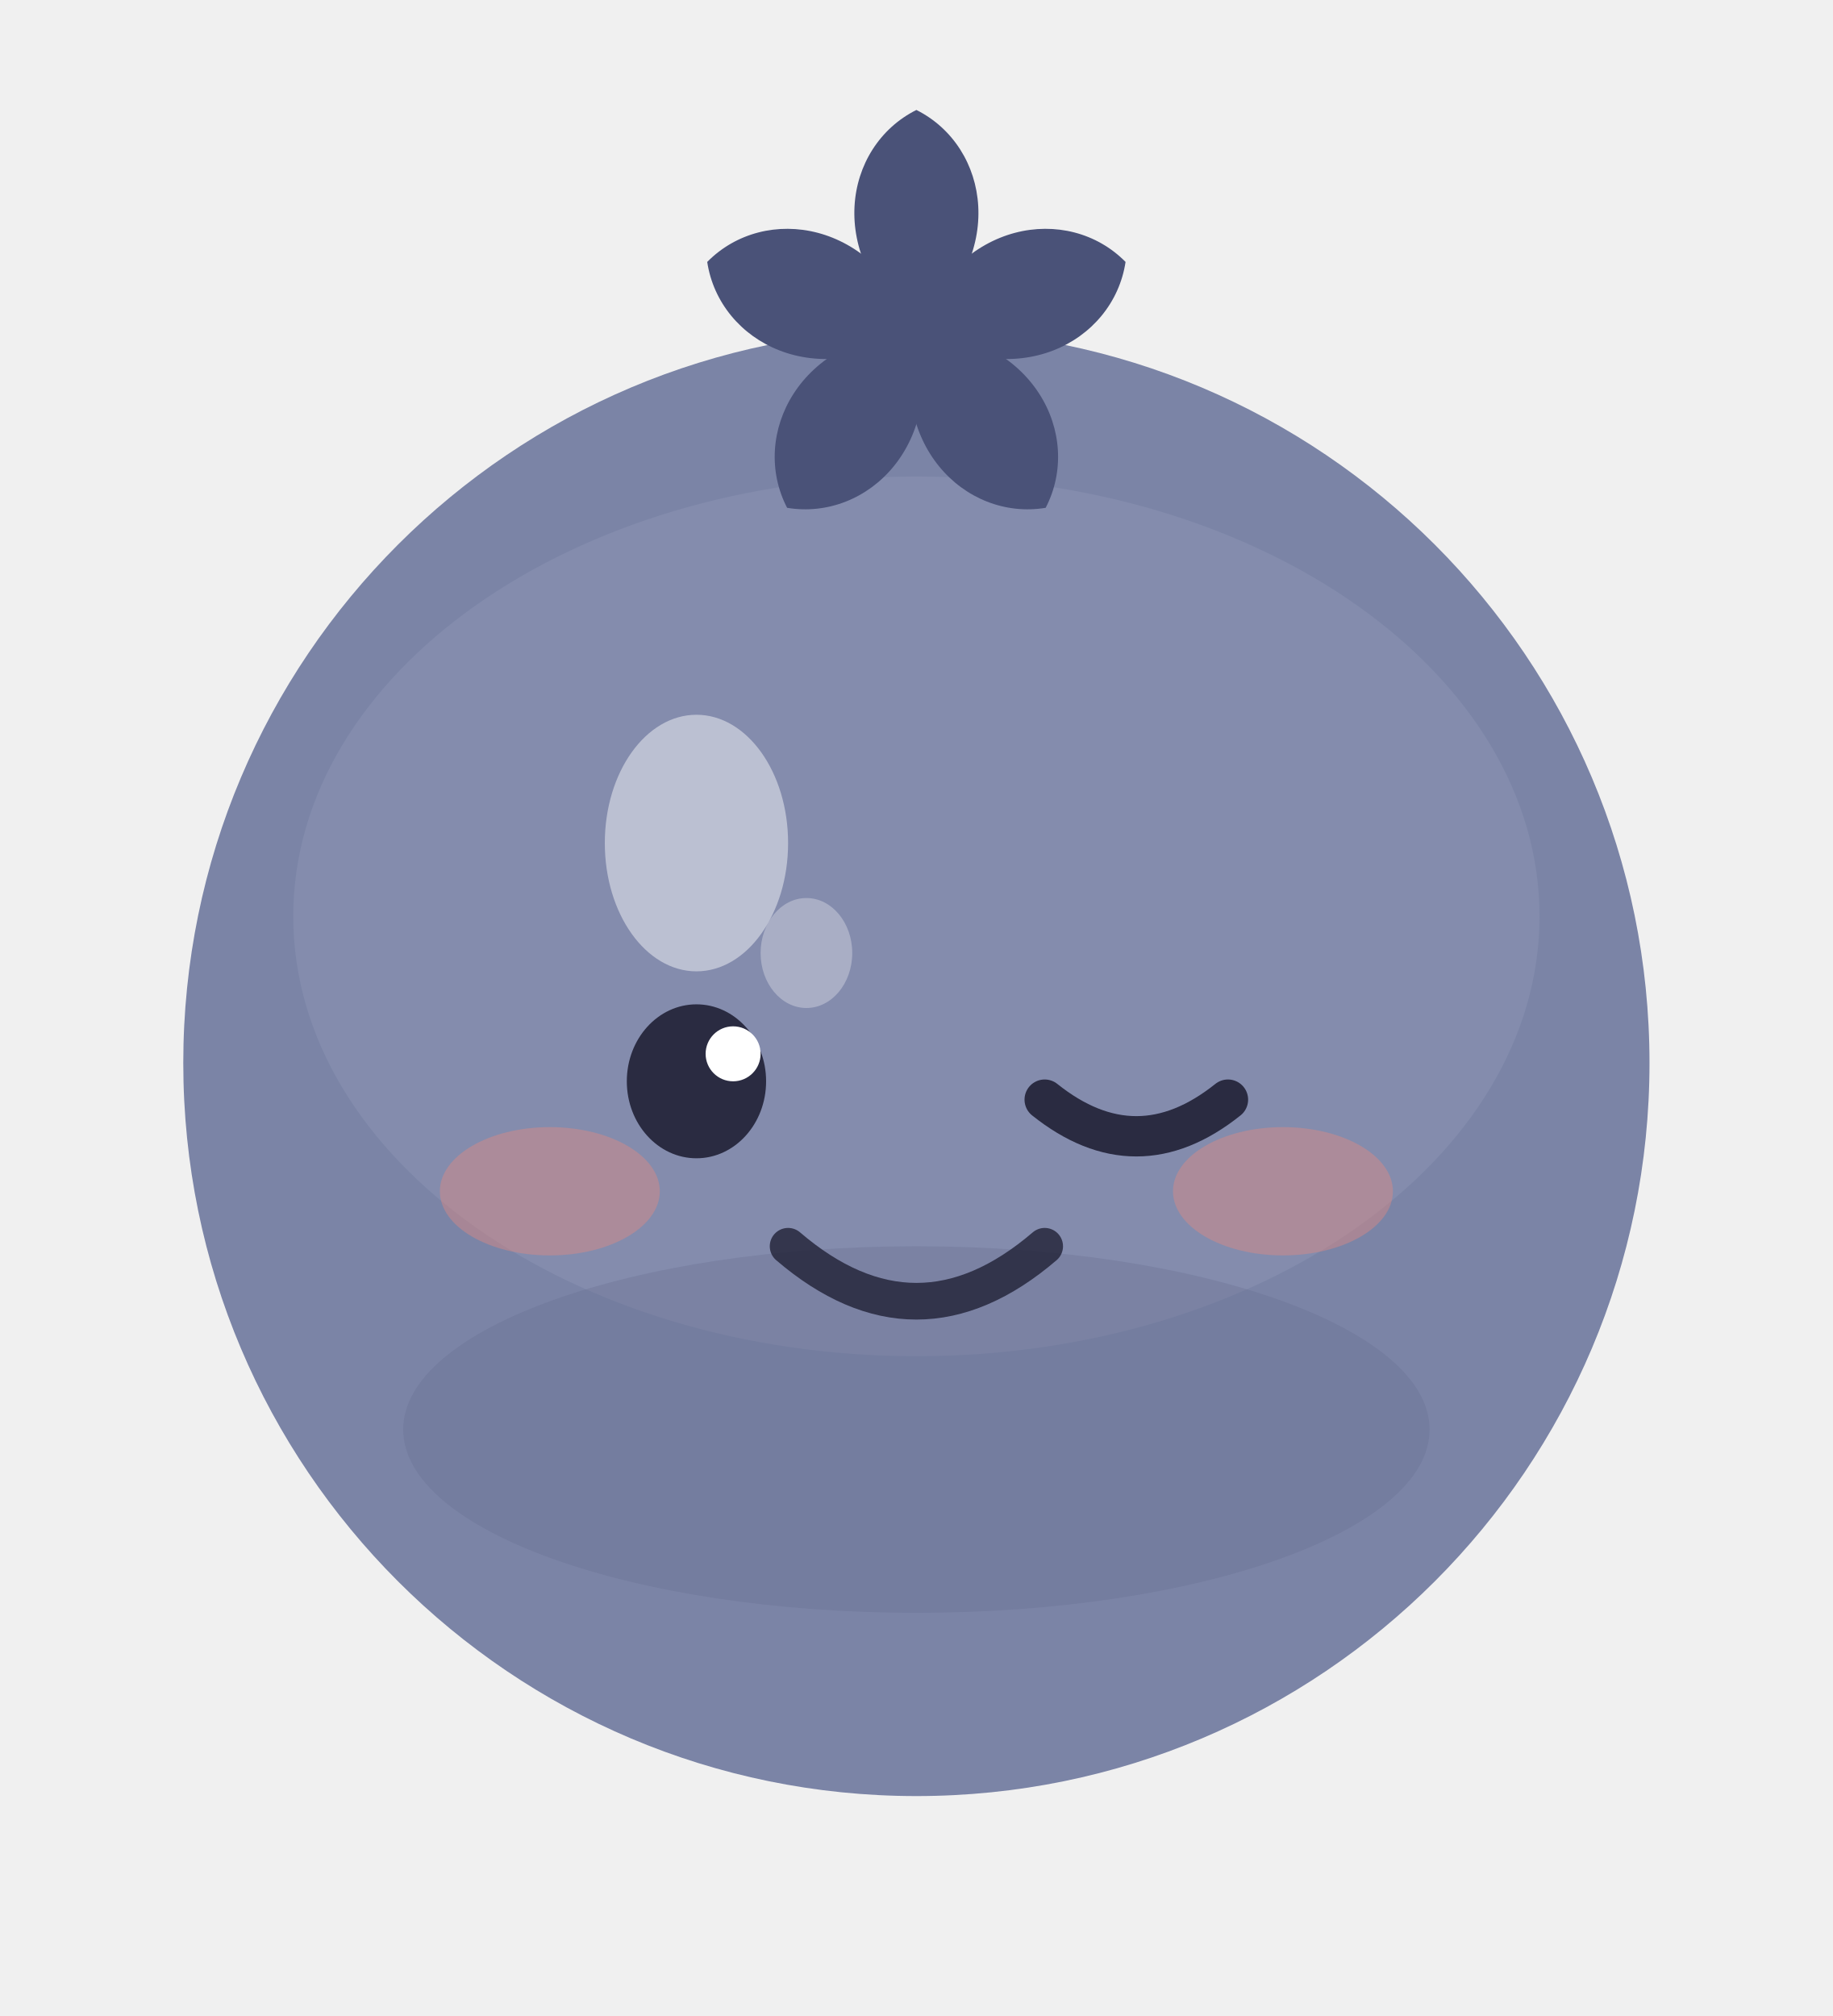
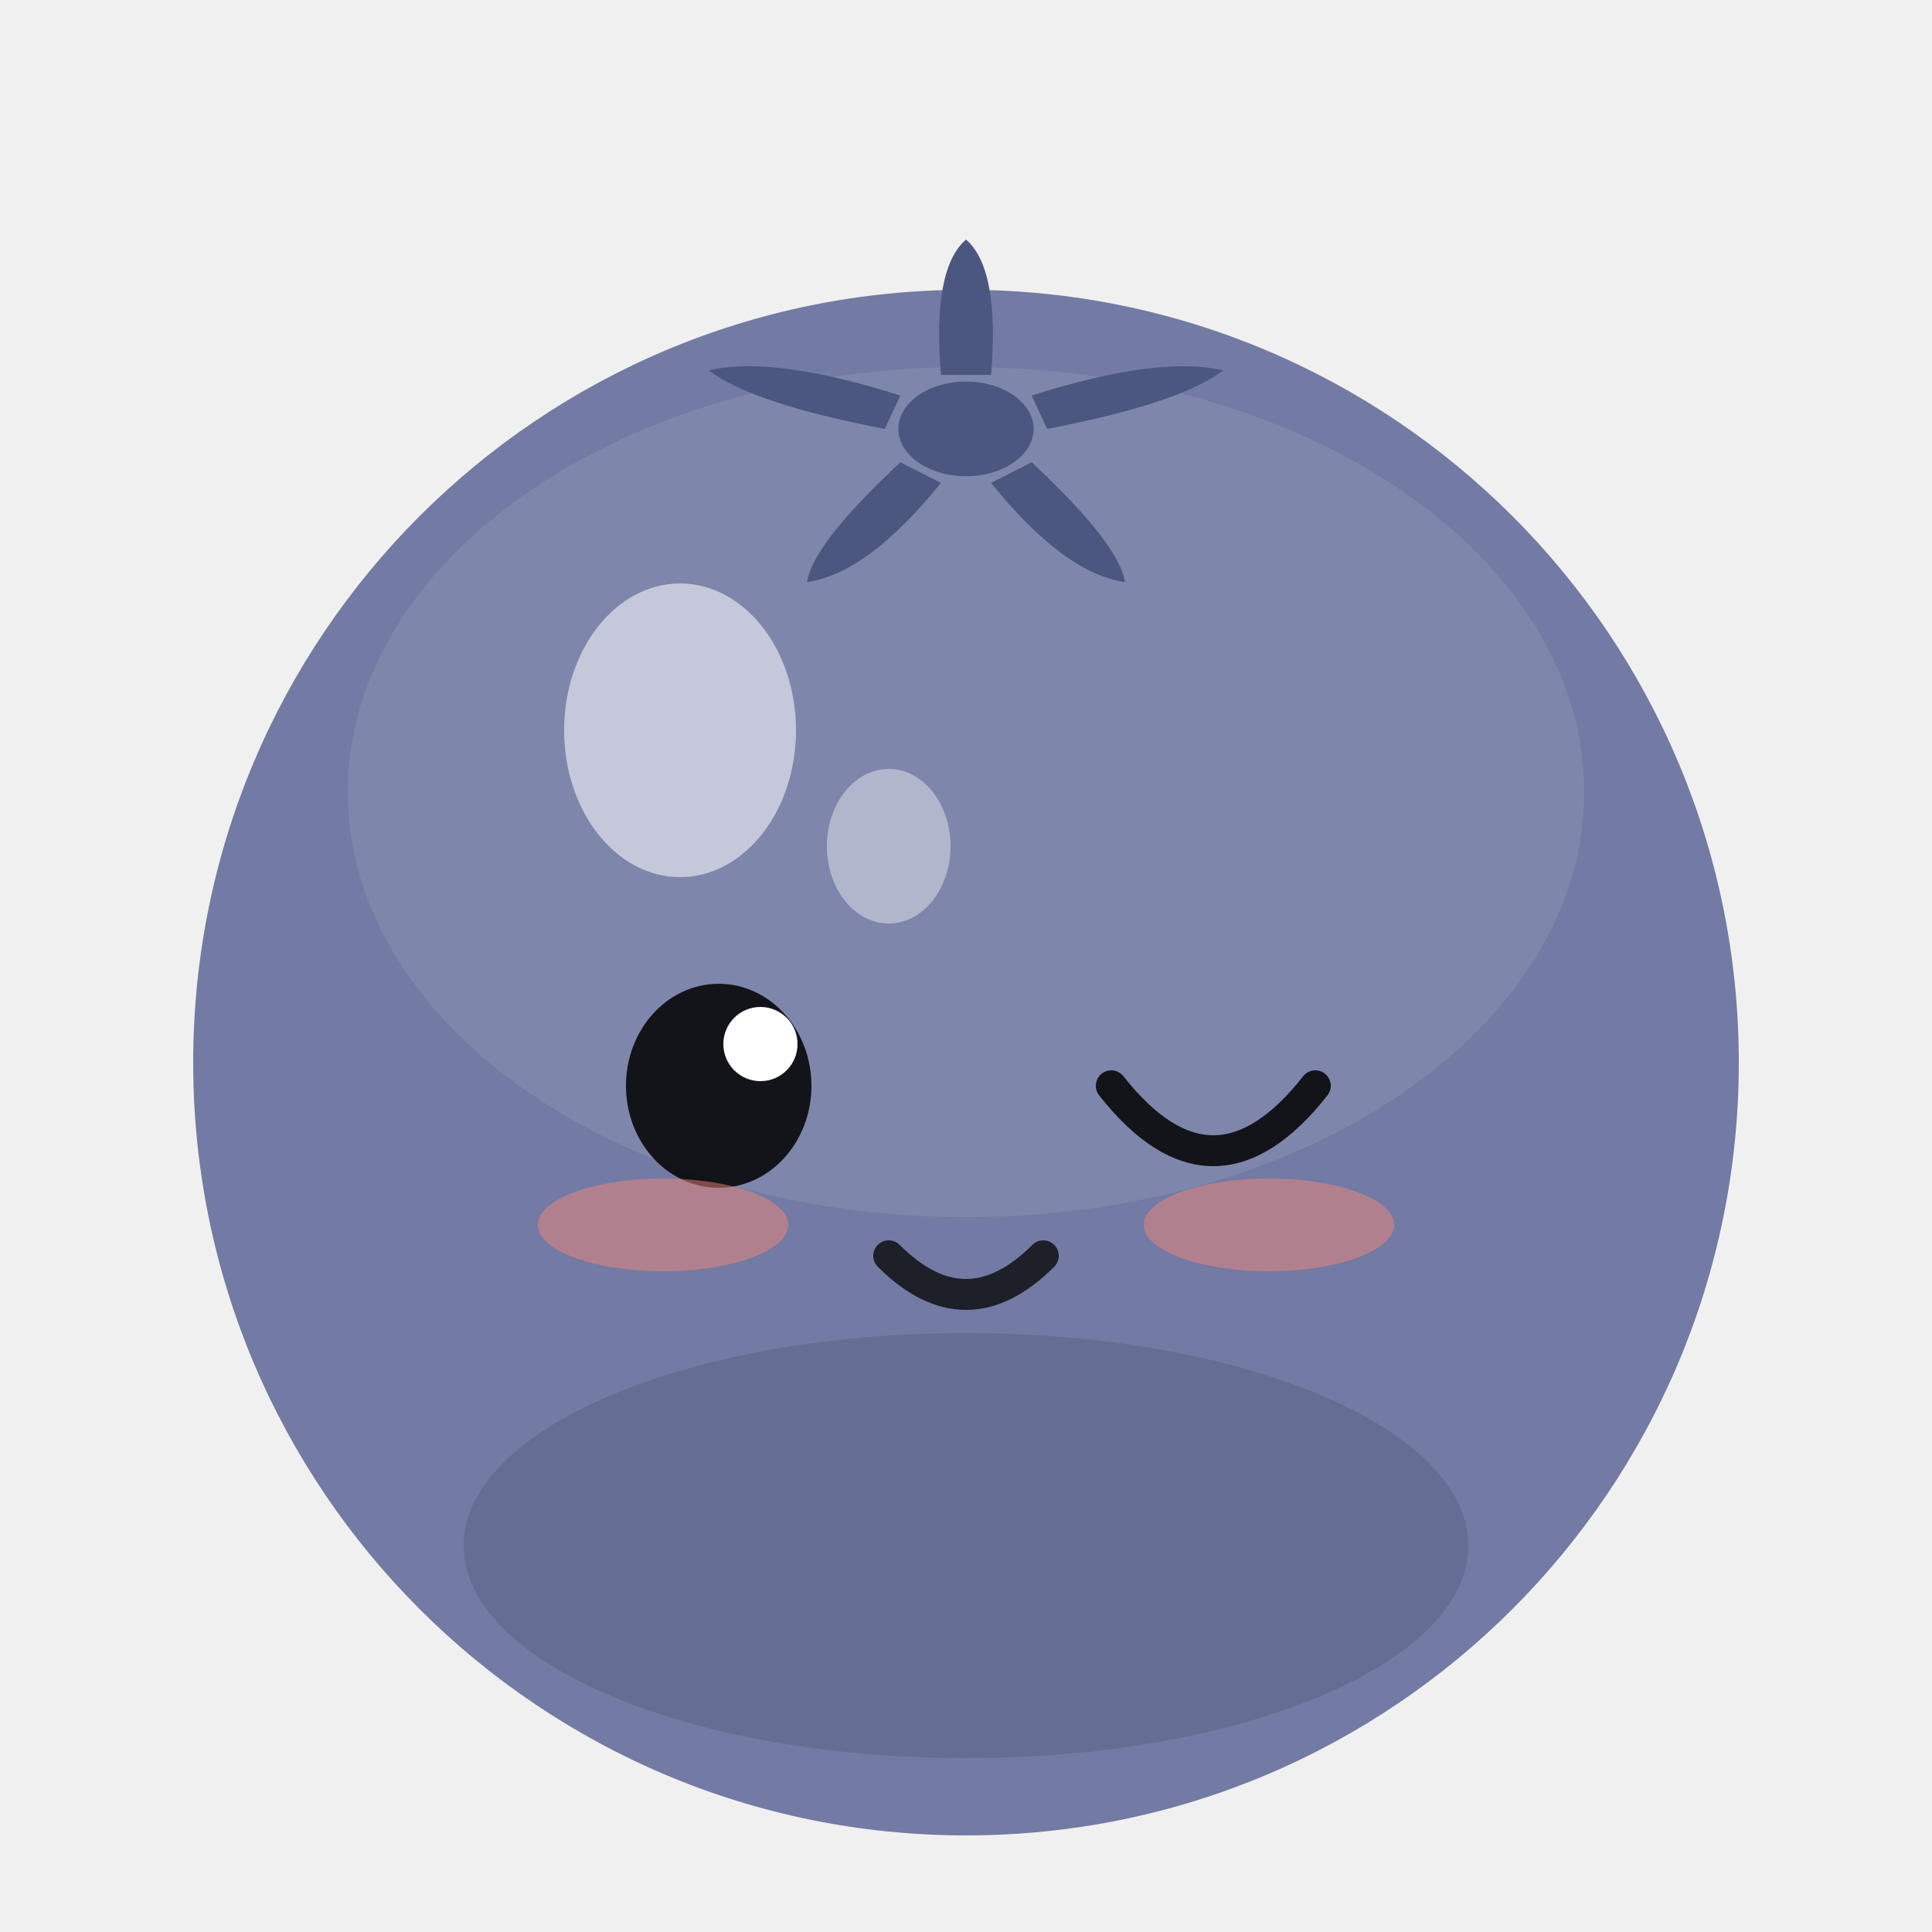
- <svg xmlns="http://www.w3.org/2000/svg" viewBox="0 0 100 110" width="100" height="110">
-   <circle cx="50" cy="58" r="40" fill="#7B84A6" />
-   <ellipse cx="50" cy="50" rx="34" ry="24" fill="#8D96B5" opacity="0.45" />
-   <ellipse cx="50" cy="78" rx="28" ry="10" fill="#636B8E" opacity="0.3" />
-   <g transform="translate(50,18)">
-     <path d="M0,-12 C4,-10 5,-4 0,0 C-5,-4 -4,-10 0,-12Z" fill="#4A5278" />
-     <path d="M0,-12 C4,-10 5,-4 0,0 C-5,-4 -4,-10 0,-12Z" fill="#4A5278" transform="rotate(72)" />
-     <path d="M0,-12 C4,-10 5,-4 0,0 C-5,-4 -4,-10 0,-12Z" fill="#4A5278" transform="rotate(144)" />
-     <path d="M0,-12 C4,-10 5,-4 0,0 C-5,-4 -4,-10 0,-12Z" fill="#4A5278" transform="rotate(216)" />
-     <path d="M0,-12 C4,-10 5,-4 0,0 C-5,-4 -4,-10 0,-12Z" fill="#4A5278" transform="rotate(288)" />
-     <circle r="4" fill="#4A5278" />
-   </g>
-   <ellipse cx="38" cy="46" rx="5" ry="7" fill="white" opacity="0.45" />
-   <ellipse cx="44" cy="52" rx="2.5" ry="3" fill="white" opacity="0.3" />
-   <ellipse cx="38" cy="59" rx="3.8" ry="4.2" fill="#1a1a2e" opacity="0.85" />
-   <circle cx="40" cy="57.5" r="1.5" fill="white" />
-   <path d="M57 60 Q62 64 67 60" fill="none" stroke="#1a1a2e" stroke-opacity="0.85" stroke-width="2.2" stroke-linecap="round" />
-   <ellipse cx="30" cy="65" rx="6" ry="3.5" fill="#E8897C" opacity="0.4" />
-   <ellipse cx="70" cy="65" rx="6" ry="3.5" fill="#E8897C" opacity="0.4" />
-   <path d="M43 68 Q50 74 57 68" fill="none" stroke="#1a1a2e" stroke-opacity="0.75" stroke-width="2" stroke-linecap="round" />
+ <svg xmlns="http://www.w3.org/2000/svg" viewBox="0 0 100 100">
+   <ellipse cx="50" cy="55" rx="40" ry="40" fill="#737AA3" />
+   <ellipse cx="50" cy="41" rx="32" ry="22" fill="#8C94B8" opacity="0.45" />
+   <ellipse cx="50" cy="80" rx="26" ry="11" fill="#525980" opacity="0.4" />
+   <path d="M48.702,19.404 Q48.248,13.903 50,12.4 Q51.752,13.903 51.298,19.404 Z" fill="#4C5780" />
+   <path d="M53.398,20.472 Q59.979,18.386 63.315,19.172 Q61.062,20.886 54.2,22.2 Z" fill="#4C5780" />
+   <path d="M53.398,23.928 Q57.92,28.14 58.229,30.128 Q55.085,29.684 51.298,24.996 Z" fill="#4C5780" />
+   <path d="M48.702,24.996 Q44.915,29.684 41.771,30.128 Q42.08,28.14 46.602,23.928 Z" fill="#4C5780" />
+   <path d="M45.8,22.2 Q38.938,20.886 36.685,19.172 Q40.021,18.386 46.602,20.472 Z" fill="#4C5780" />
+   <ellipse cx="50" cy="22.2" rx="3.5" ry="2.45" fill="#4C5780" />
+   <ellipse cx="35.2" cy="37.8" rx="6" ry="7.6" fill="white" opacity="0.55" />
+   <ellipse cx="46" cy="43.8" rx="3.2" ry="4" fill="white" opacity="0.4" />
+   <ellipse cx="37.2" cy="56.2" rx="4.8" ry="5.28" fill="rgba(0,0,0,0.85)" />
+   <ellipse cx="39.36" cy="54.04" rx="1.92" ry="1.92" fill="white" />
+   <path d="M57.52,56.2 Q62.8,62.92 68.08,56.2" fill="none" stroke="rgba(0,0,0,0.85)" stroke-width="1.6" stroke-linecap="round" />
+   <ellipse cx="34.32" cy="63.4" rx="6.48" ry="2.4" fill="#F0857A" opacity="0.5" />
+   <ellipse cx="65.68" cy="63.4" rx="6.48" ry="2.4" fill="#F0857A" opacity="0.5" />
+   <path d="M46,65 Q50,69 54,65" fill="none" stroke="rgba(0,0,0,0.75)" stroke-width="1.6" stroke-linecap="round" />
</svg>
